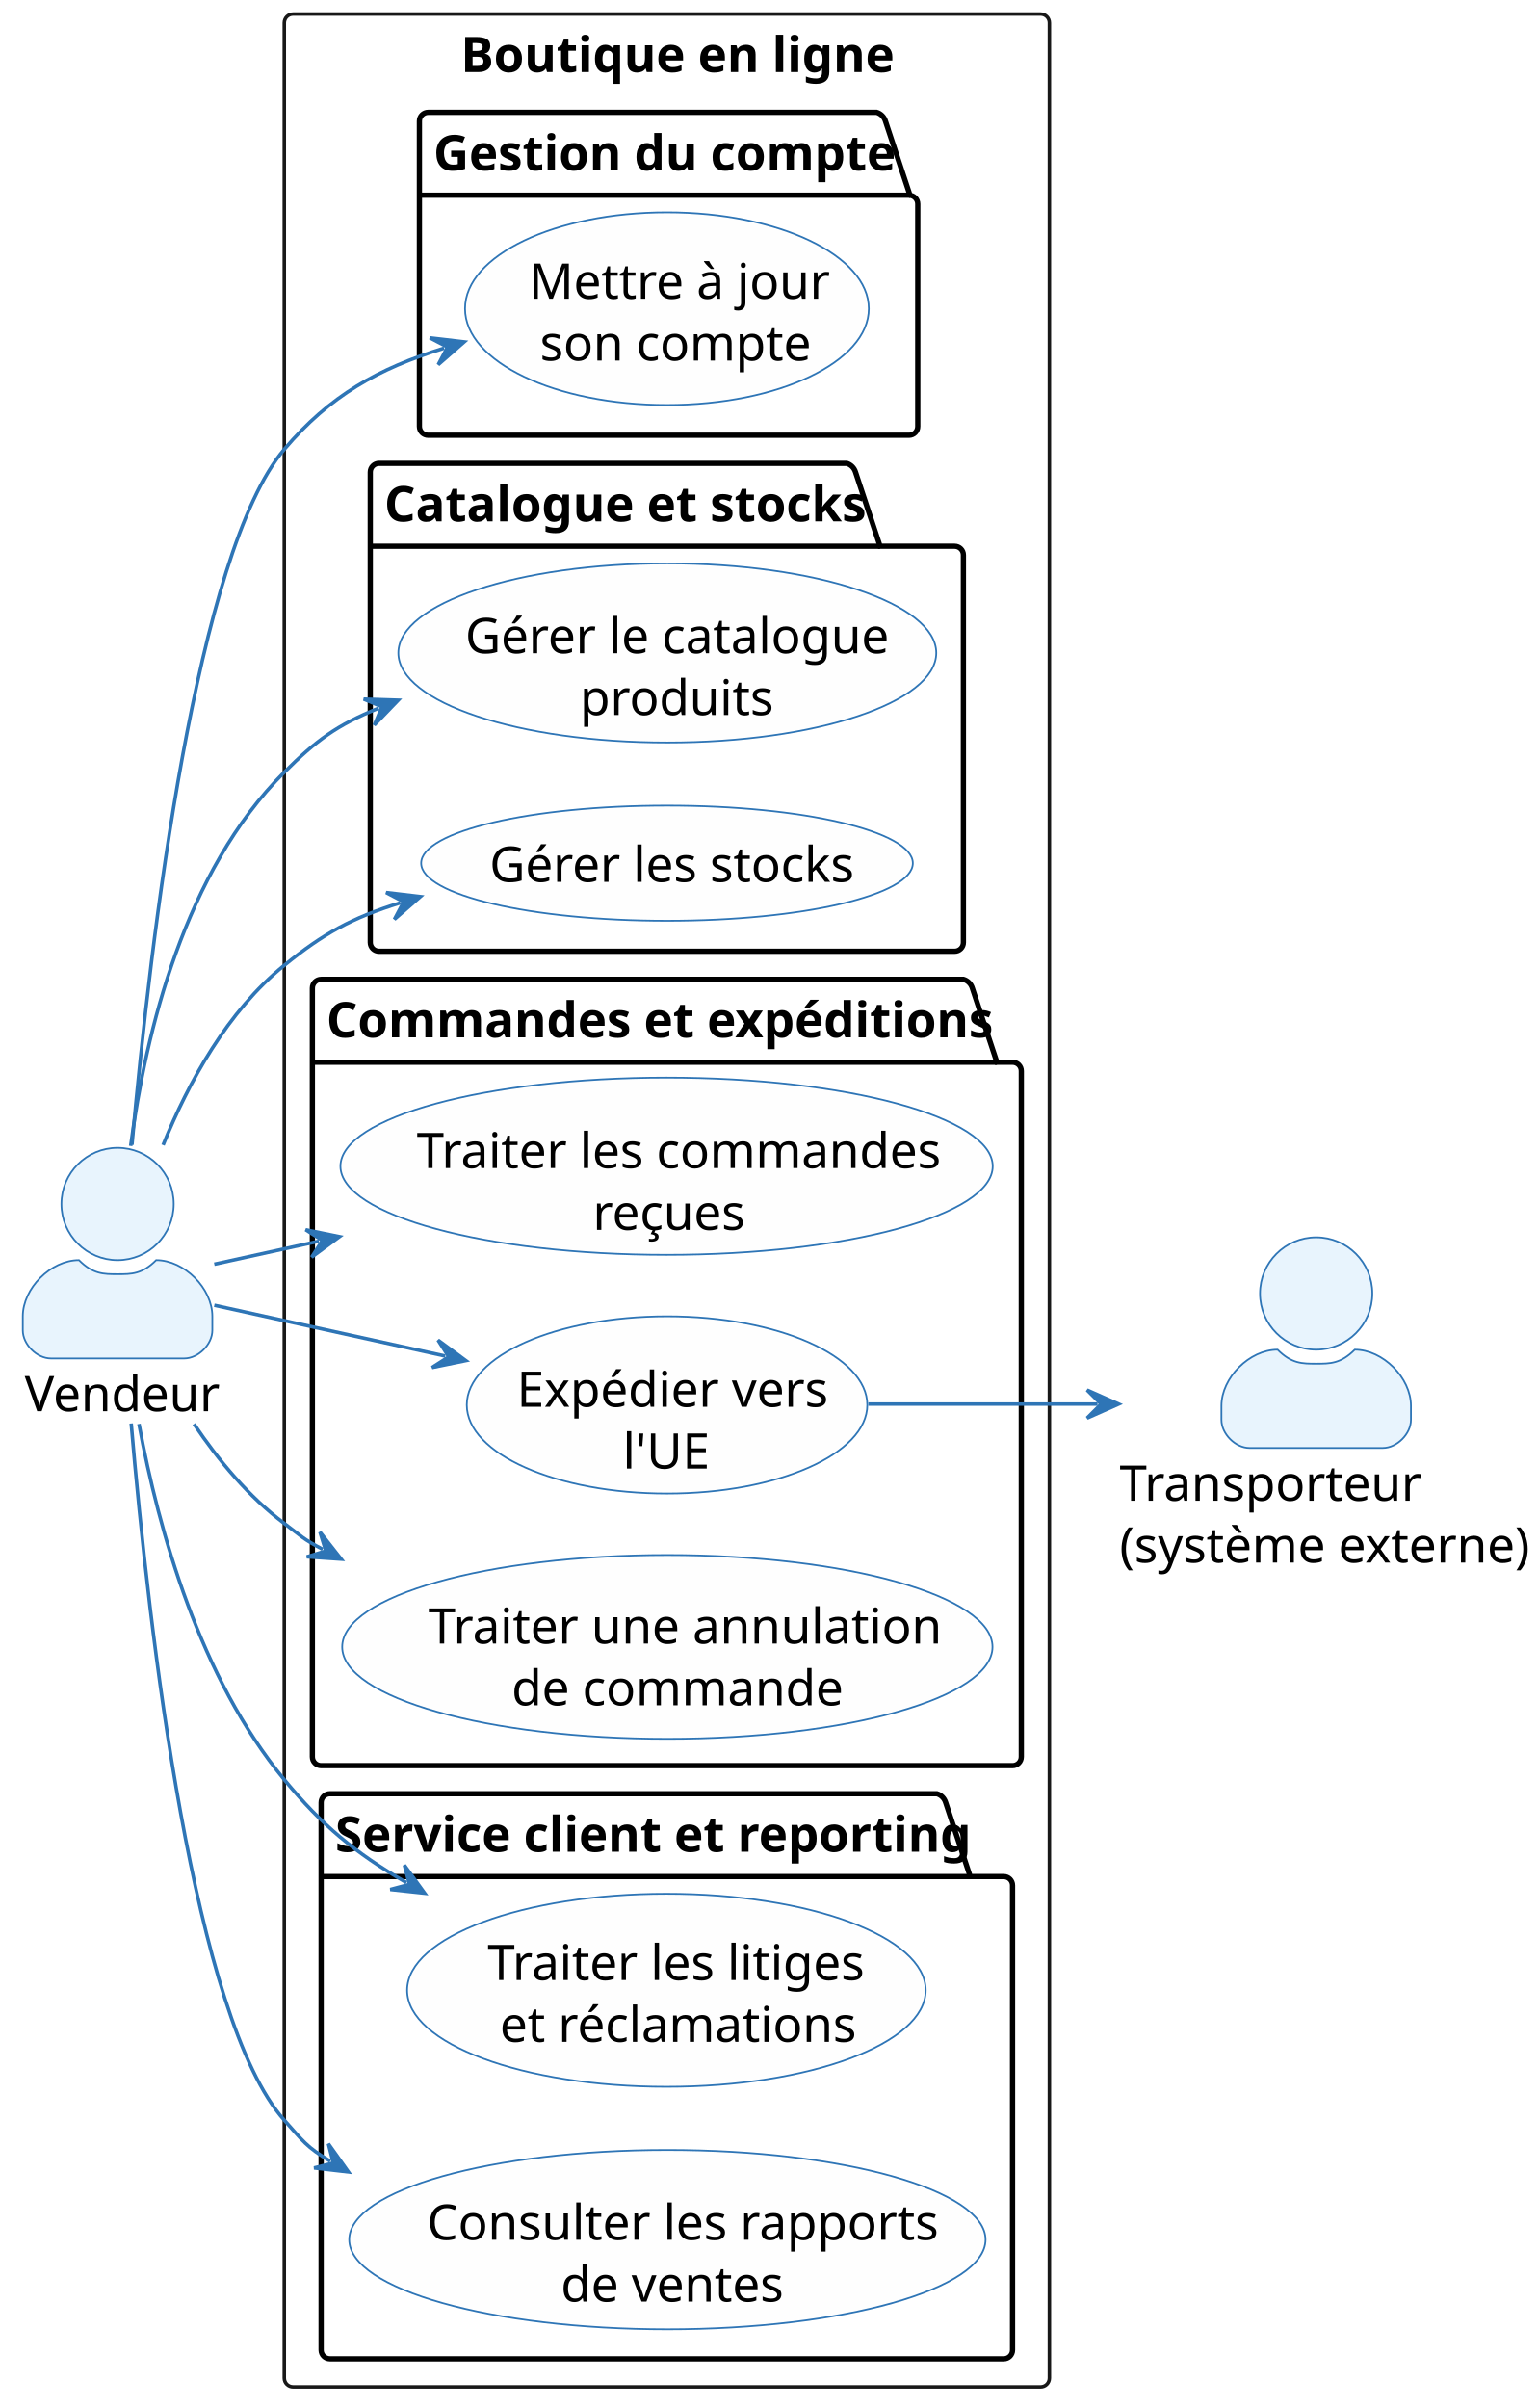
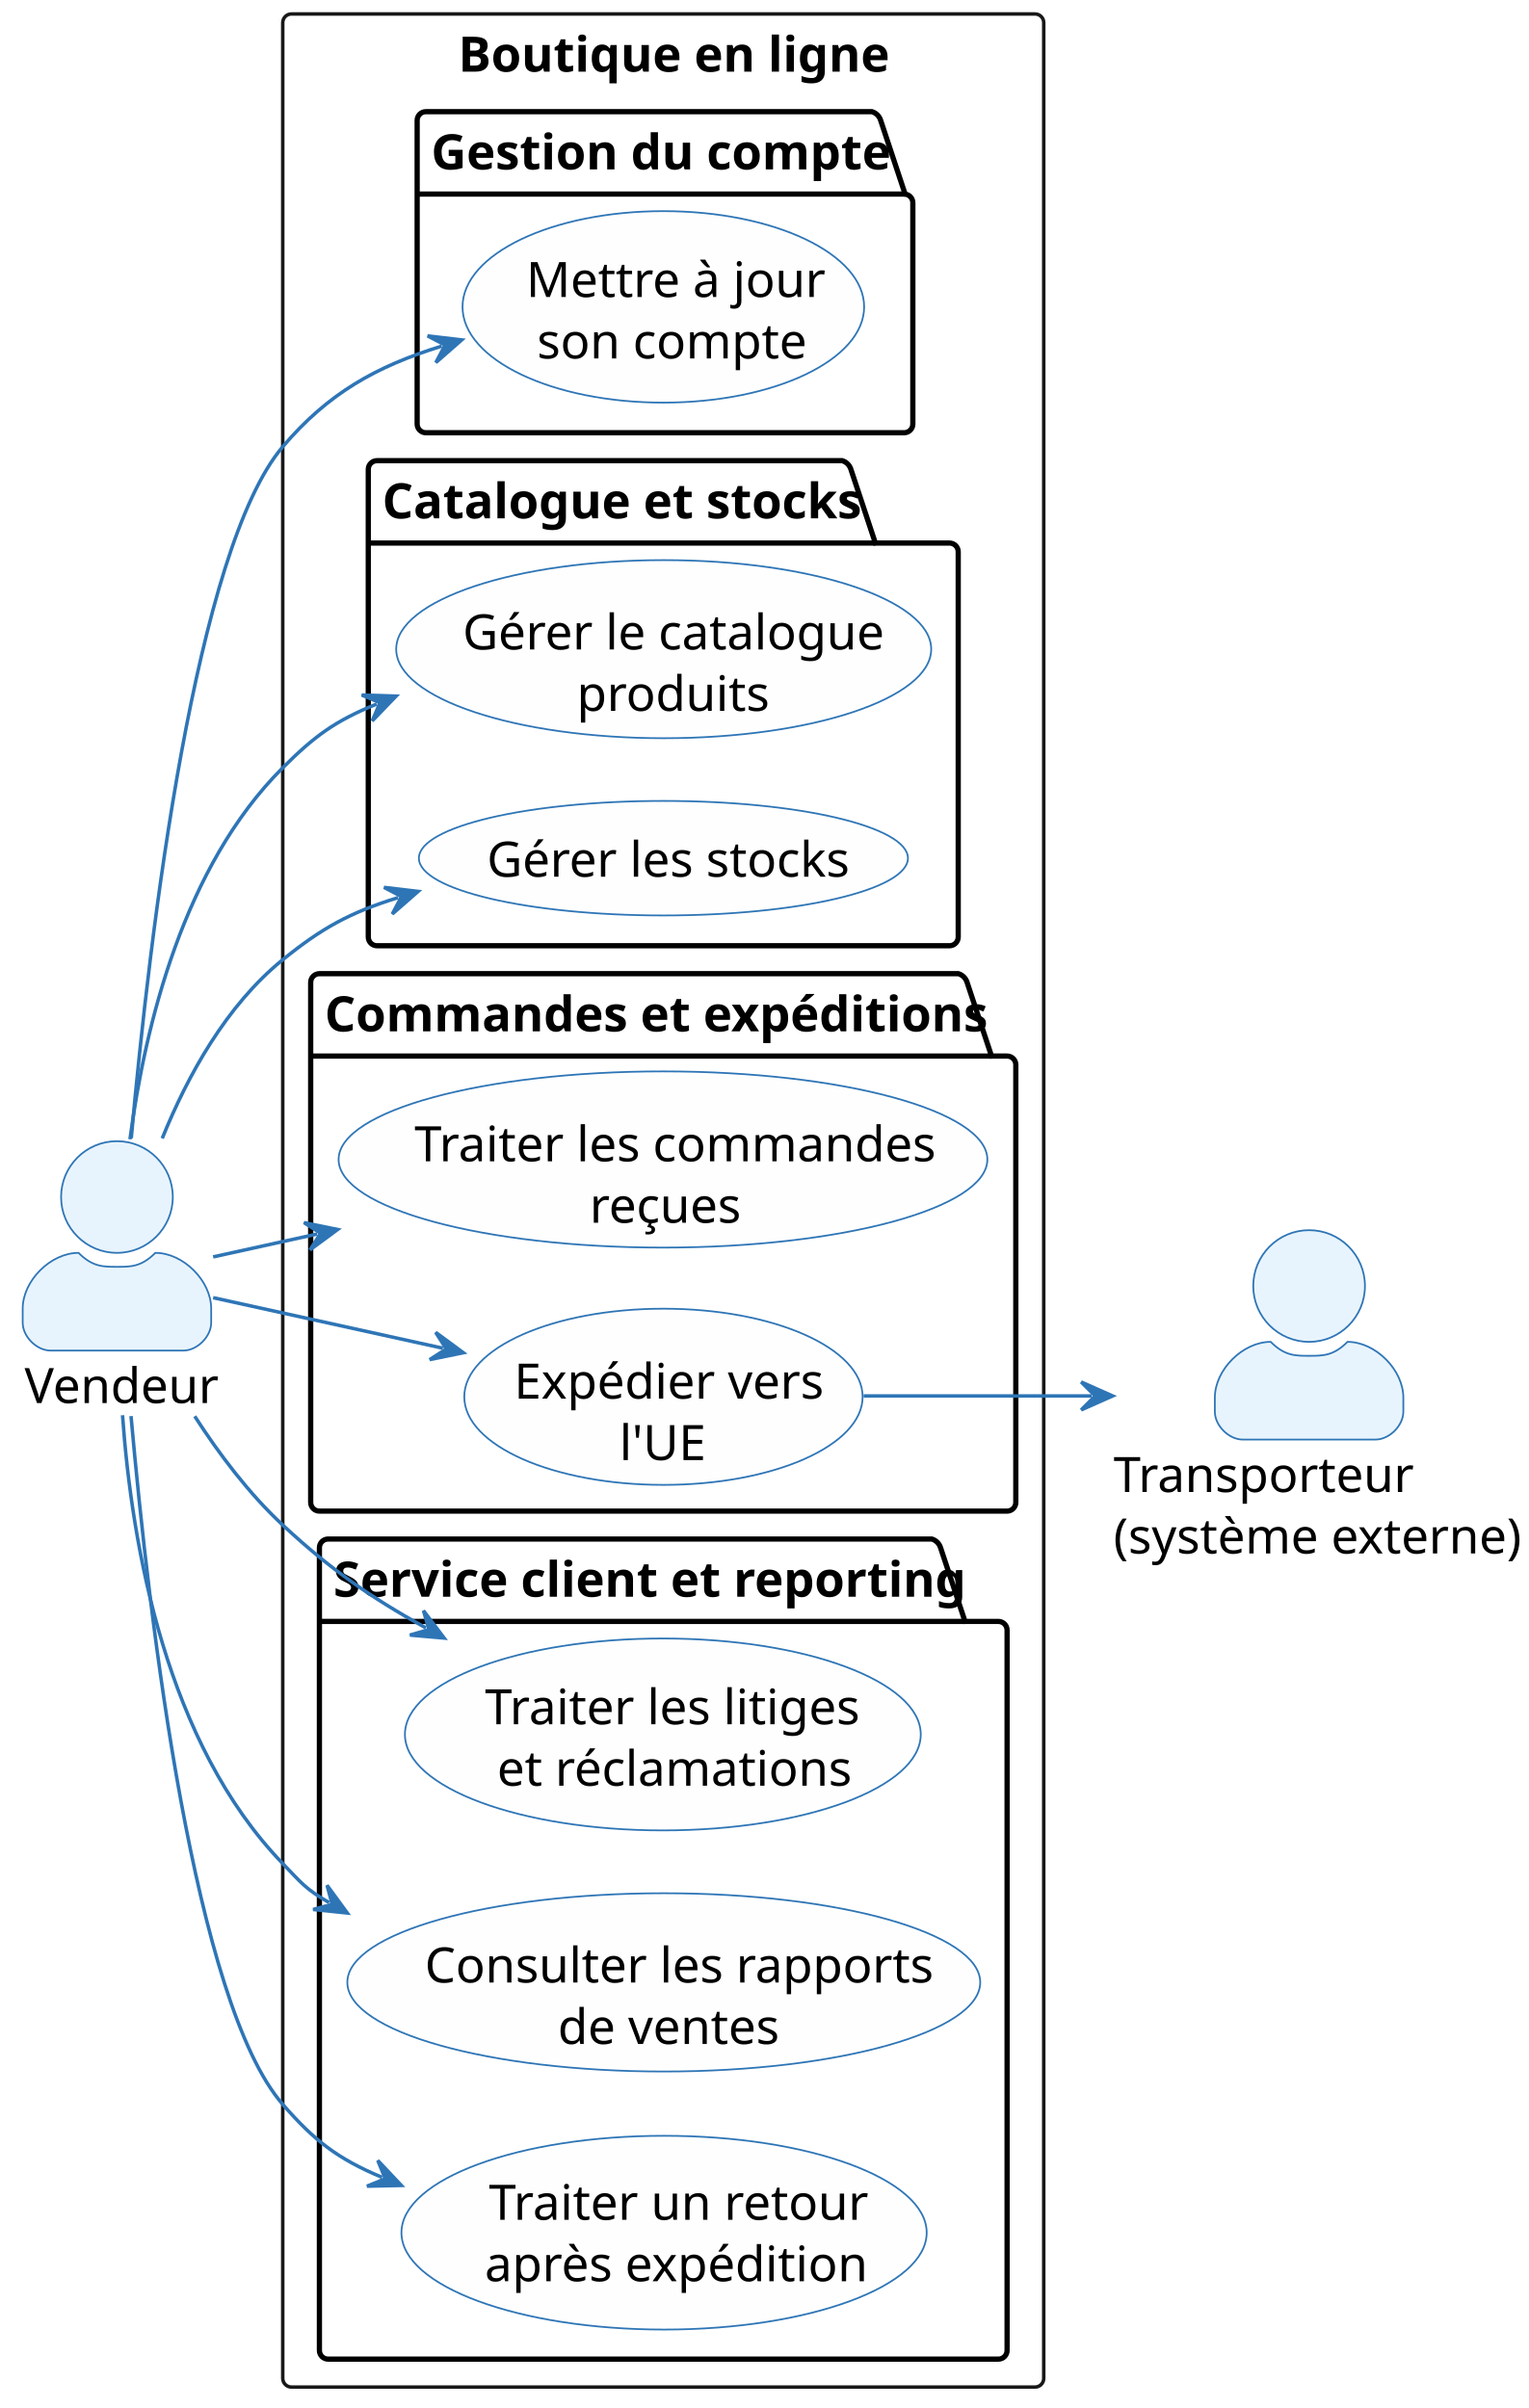
- <svg xmlns="http://www.w3.org/2000/svg" contentStyleType="text/css" data-diagram-type="DESCRIPTION" height="686px" preserveAspectRatio="none" style="width:438px;height:686px;background:#FFFFFF;" version="1.1" viewBox="0 0 438 686" width="438px" zoomAndPan="magnify">
+ <svg xmlns="http://www.w3.org/2000/svg" contentStyleType="text/css" data-diagram-type="DESCRIPTION" height="690px" preserveAspectRatio="none" style="width:438px;height:690px;background:#FFFFFF;" version="1.1" viewBox="0 0 438 690" width="438px" zoomAndPan="magnify">
  <defs />
  <g>
    <g class="cluster" data-qualified-name="Boutique en ligne" data-source-line="17" id="ent0004">
-       <rect fill="none" height="676" rx="2.5" ry="2.5" style="stroke:#181818;stroke-width:1;" width="218" x="81" y="4" />
+       <rect fill="none" height="680" rx="2.5" ry="2.5" style="stroke:#181818;stroke-width:1;" width="218" x="81" y="4" />
      <text fill="#000000" font-family="sans-serif" font-size="14" font-weight="bold" lengthAdjust="spacing" textLength="117.441" x="131.279" y="20.533">Boutique en ligne</text>
    </g>
    <g class="cluster" data-qualified-name="Boutique en ligne.Gestion du compte" data-source-line="18" id="ent0005">
      <path d="M122,32 L249.786,32 A3.75,3.75 0 0 1 252.286,34.5 L259.286,55.609 L259,55.609 A2.5,2.5 0 0 1 261.5,58.109 L261.5,121.5 A2.5,2.5 0 0 1 259,124 L122,124 A2.5,2.5 0 0 1 119.5,121.5 L119.5,34.5 A2.5,2.5 0 0 1 122,32" fill="none" style="stroke:#000000;stroke-width:1.5;" />
      <line style="stroke:#000000;stroke-width:1.5;" x1="119.5" x2="259.286" y1="55.609" y2="55.609" />
      <text fill="#000000" font-family="sans-serif" font-size="14" font-weight="bold" lengthAdjust="spacing" textLength="126.786" x="123.5" y="48.533">Gestion du compte</text>
    </g>
    <g class="cluster" data-qualified-name="Boutique en ligne.Catalogue et stocks" data-source-line="21" id="ent0007">
      <path d="M108,132 L241.262,132 A3.75,3.75 0 0 1 243.762,134.5 L250.762,155.609 L272,155.609 A2.5,2.5 0 0 1 274.5,158.109 L274.5,268.5 A2.5,2.5 0 0 1 272,271 L108,271 A2.5,2.5 0 0 1 105.5,268.5 L105.5,134.5 A2.5,2.5 0 0 1 108,132" fill="none" style="stroke:#000000;stroke-width:1.5;" />
      <line style="stroke:#000000;stroke-width:1.5;" x1="105.5" x2="250.762" y1="155.609" y2="155.609" />
      <text fill="#000000" font-family="sans-serif" font-size="14" font-weight="bold" lengthAdjust="spacing" textLength="132.262" x="109.5" y="148.533">Catalogue et stocks</text>
    </g>
    <g class="cluster" data-qualified-name="Boutique en ligne.Commandes et exp.ditions" data-source-line="25" id="ent0010">
-       <path d="M91.5,279 L274.541,279 A3.75,3.75 0 0 1 277.041,281.5 L284.041,302.609 L288.5,302.609 A2.5,2.5 0 0 1 291,305.109 L291,500.5 A2.5,2.5 0 0 1 288.5,503 L91.5,503 A2.5,2.5 0 0 1 89,500.5 L89,281.5 A2.5,2.5 0 0 1 91.5,279" fill="none" style="stroke:#000000;stroke-width:1.5;" />
+       <path d="M91.5,279 L274.541,279 A3.75,3.75 0 0 1 277.041,281.5 L284.041,302.609 L288.5,302.609 A2.5,2.5 0 0 1 291,305.109 L291,430.5 A2.5,2.5 0 0 1 288.5,433 L91.5,433 A2.5,2.5 0 0 1 89,430.5 L89,281.5 A2.5,2.5 0 0 1 91.5,279" fill="none" style="stroke:#000000;stroke-width:1.5;" />
      <line style="stroke:#000000;stroke-width:1.5;" x1="89" x2="284.041" y1="302.609" y2="302.609" />
      <text fill="#000000" font-family="sans-serif" font-size="14" font-weight="bold" lengthAdjust="spacing" textLength="182.041" x="93" y="295.533">Commandes et expéditions</text>
    </g>
-     <g class="cluster" data-qualified-name="Boutique en ligne.Service client et reporting" data-source-line="30" id="ent0014">
-       <path d="M94,511 L266.944,511 A3.75,3.75 0 0 1 269.444,513.5 L276.444,534.609 L286,534.609 A2.5,2.5 0 0 1 288.5,537.109 L288.5,669.5 A2.5,2.5 0 0 1 286,672 L94,672 A2.5,2.5 0 0 1 91.5,669.5 L91.5,513.5 A2.5,2.5 0 0 1 94,511" fill="none" style="stroke:#000000;stroke-width:1.5;" />
-       <line style="stroke:#000000;stroke-width:1.5;" x1="91.5" x2="276.444" y1="534.609" y2="534.609" />
-       <text fill="#000000" font-family="sans-serif" font-size="14" font-weight="bold" lengthAdjust="spacing" textLength="171.944" x="95.5" y="527.533">Service client et reporting</text>
+     <g class="cluster" data-qualified-name="Boutique en ligne.Service client et reporting" data-source-line="29" id="ent0013">
+       <path d="M94,441 L266.944,441 A3.75,3.75 0 0 1 269.444,443.5 L276.444,464.609 L286,464.609 A2.5,2.5 0 0 1 288.5,467.109 L288.5,673.5 A2.5,2.5 0 0 1 286,676 L94,676 A2.5,2.5 0 0 1 91.5,673.5 L91.5,443.5 A2.5,2.5 0 0 1 94,441" fill="none" style="stroke:#000000;stroke-width:1.5;" />
+       <line style="stroke:#000000;stroke-width:1.5;" x1="91.5" x2="276.444" y1="464.609" y2="464.609" />
+       <text fill="#000000" font-family="sans-serif" font-size="14" font-weight="bold" lengthAdjust="spacing" textLength="171.944" x="95.5" y="457.533">Service client et reporting</text>
    </g>
    <g class="entity" data-qualified-name="Vendor" data-source-line="14" id="ent0002">
      <ellipse cx="33.5" cy="343" fill="#E8F4FD" rx="16" ry="16" style="stroke:#2E75B6;stroke-width:0.5;" />
      <path d="M33.5,363 C37.5,363 40.5,363 44.5,359 C52.5,359 60.5,367 60.5,375 L60.5,379 C60.5,383 56.5,387 52.5,387 L14.5,387 C10.5,387 6.5,383 6.5,379 L6.5,375 C6.5,367 14.5,359 22.5,359 C26.5,363 29.5,363 33.5,363" fill="#E8F4FD" style="stroke:#2E75B6;stroke-width:0.5;" />
      <text fill="#000000" font-family="sans-serif" font-size="14" lengthAdjust="spacing" textLength="52.931" x="7.035" y="402.033">Vendeur</text>
    </g>
    <g class="entity" data-qualified-name="Carrier" data-source-line="15" id="ent0003">
      <ellipse cx="375.017" cy="368.5" fill="#E8F4FD" rx="16" ry="16" style="stroke:#2E75B6;stroke-width:0.5;" />
      <path d="M375.017,388.5 C379.017,388.5 382.017,388.5 386.017,384.5 C394.017,384.5 402.017,392.5 402.017,400.5 L402.017,404.5 C402.017,408.5 398.017,412.5 394.017,412.5 L356.017,412.5 C352.017,412.5 348.017,408.5 348.017,404.5 L348.017,400.5 C348.017,392.5 356.017,384.5 364.017,384.5 C368.017,388.5 371.017,388.5 375.017,388.5" fill="#E8F4FD" style="stroke:#2E75B6;stroke-width:0.5;" />
      <text fill="#000000" font-family="sans-serif" font-size="14" lengthAdjust="spacing" textLength="80.144" x="319" y="427.533">Transporteur</text>
      <text fill="#000000" font-family="sans-serif" font-size="14" lengthAdjust="spacing" textLength="112.034" x="319" y="445.143">(système externe)</text>
    </g>
    <g class="entity" data-qualified-name="Boutique en ligne.Gestion du compte.UC_V0" data-source-line="19" id="ent0006">
      <ellipse cx="190.024" cy="87.935" fill="#FEFEFE" rx="57.524" ry="27.435" style="stroke:#2E75B6;stroke-width:0.5;" />
      <text fill="#000000" font-family="sans-serif" font-size="14" lengthAdjust="spacing" textLength="78.586" x="150.731" y="85.104">Mettre à jour</text>
      <text fill="#000000" font-family="sans-serif" font-size="14" lengthAdjust="spacing" textLength="72.372" x="153.838" y="102.713">son compte</text>
    </g>
    <g class="entity" data-qualified-name="Boutique en ligne.Catalogue et stocks.UC_V1" data-source-line="22" id="ent0008">
      <ellipse cx="190.133" cy="186.015" fill="#FEFEFE" rx="76.633" ry="25.515" style="stroke:#2E75B6;stroke-width:0.5;" />
      <text fill="#000000" font-family="sans-serif" font-size="14" lengthAdjust="spacing" textLength="115.179" x="132.544" y="186.094">Gérer le catalogue</text>
      <text fill="#000000" font-family="sans-serif" font-size="14" lengthAdjust="spacing" textLength="49.807" x="165.23" y="203.704">produits</text>
    </g>
    <g class="entity" data-qualified-name="Boutique en ligne.Catalogue et stocks.UC_V2" data-source-line="23" id="ent0009">
      <ellipse cx="190.047" cy="245.909" fill="#FEFEFE" rx="70.047" ry="16.409" style="stroke:#2E75B6;stroke-width:0.5;" />
      <text fill="#000000" font-family="sans-serif" font-size="14" lengthAdjust="spacing" textLength="101.138" x="139.478" y="251.214">Gérer les stocks</text>
    </g>
    <g class="entity" data-qualified-name="Boutique en ligne.Commandes et exp.ditions.UC_V3" data-source-line="26" id="ent0011">
      <ellipse cx="189.925" cy="332.244" fill="#FEFEFE" rx="92.925" ry="25.244" style="stroke:#2E75B6;stroke-width:0.5;" />
      <text fill="#000000" font-family="sans-serif" font-size="14" lengthAdjust="spacing" textLength="142.379" x="118.736" y="332.763">Traiter les commandes</text>
      <text fill="#000000" font-family="sans-serif" font-size="14" lengthAdjust="spacing" textLength="42.02" x="168.915" y="350.372">reçues</text>
    </g>
    <g class="entity" data-qualified-name="Boutique en ligne.Commandes et exp.ditions.UC_V4" data-source-line="27" id="ent0012">
      <ellipse cx="190.058" cy="400.243" fill="#FEFEFE" rx="57.058" ry="25.243" style="stroke:#2E75B6;stroke-width:0.5;" />
      <text fill="#000000" font-family="sans-serif" font-size="14" lengthAdjust="spacing" textLength="85.593" x="147.262" y="400.763">Expédier vers</text>
      <text fill="#000000" font-family="sans-serif" font-size="14" lengthAdjust="spacing" textLength="25.231" x="177.443" y="418.373">l'UE</text>
    </g>
-     <g class="entity" data-qualified-name="Boutique en ligne.Commandes et exp.ditions.UC_V7" data-source-line="28" id="ent0013">
-       <ellipse cx="190.145" cy="469.181" fill="#FEFEFE" rx="92.645" ry="26.181" style="stroke:#2E75B6;stroke-width:0.5;" />
-       <text fill="#000000" font-family="sans-serif" font-size="14" lengthAdjust="spacing" textLength="136.199" x="122.045" y="468.215">Traiter une annulation</text>
-       <text fill="#000000" font-family="sans-serif" font-size="14" lengthAdjust="spacing" textLength="88.717" x="145.787" y="485.825">de commande</text>
+     <g class="entity" data-qualified-name="Boutique en ligne.Service client et reporting.UC_V5" data-source-line="30" id="ent0014">
+       <ellipse cx="189.883" cy="496.995" fill="#FEFEFE" rx="73.883" ry="27.495" style="stroke:#2E75B6;stroke-width:0.5;" />
+       <text fill="#000000" font-family="sans-serif" font-size="14" lengthAdjust="spacing" textLength="101.917" x="138.925" y="494.078">Traiter les litiges</text>
+       <text fill="#000000" font-family="sans-serif" font-size="14" lengthAdjust="spacing" textLength="94.931" x="142.418" y="511.687">et réclamations</text>
    </g>
-     <g class="entity" data-qualified-name="Boutique en ligne.Service client et reporting.UC_V5" data-source-line="31" id="ent0015">
-       <ellipse cx="189.883" cy="566.995" fill="#FEFEFE" rx="73.883" ry="27.495" style="stroke:#2E75B6;stroke-width:0.5;" />
-       <text fill="#000000" font-family="sans-serif" font-size="14" lengthAdjust="spacing" textLength="101.917" x="138.925" y="564.078">Traiter les litiges</text>
-       <text fill="#000000" font-family="sans-serif" font-size="14" lengthAdjust="spacing" textLength="94.931" x="142.418" y="581.687">et réclamations</text>
+     <g class="entity" data-qualified-name="Boutique en ligne.Service client et reporting.UC_V6" data-source-line="31" id="ent0015">
+       <ellipse cx="190.154" cy="568.041" fill="#FEFEFE" rx="90.654" ry="25.541" style="stroke:#2E75B6;stroke-width:0.5;" />
+       <text fill="#000000" font-family="sans-serif" font-size="14" lengthAdjust="spacing" textLength="136.951" x="121.679" y="568.079">Consulter les rapports</text>
+       <text fill="#000000" font-family="sans-serif" font-size="14" lengthAdjust="spacing" textLength="60.71" x="159.799" y="585.688">de ventes</text>
    </g>
-     <g class="entity" data-qualified-name="Boutique en ligne.Service client et reporting.UC_V6" data-source-line="32" id="ent0016">
-       <ellipse cx="190.154" cy="638.041" fill="#FEFEFE" rx="90.654" ry="25.541" style="stroke:#2E75B6;stroke-width:0.5;" />
-       <text fill="#000000" font-family="sans-serif" font-size="14" lengthAdjust="spacing" textLength="136.951" x="121.679" y="638.079">Consulter les rapports</text>
-       <text fill="#000000" font-family="sans-serif" font-size="14" lengthAdjust="spacing" textLength="60.71" x="159.799" y="655.688">de ventes</text>
+     <g class="entity" data-qualified-name="Boutique en ligne.Service client et reporting.UC_V8" data-source-line="32" id="ent0016">
+       <ellipse cx="190.234" cy="639.762" fill="#FEFEFE" rx="75.234" ry="27.762" style="stroke:#2E75B6;stroke-width:0.5;" />
+       <text fill="#000000" font-family="sans-serif" font-size="14" lengthAdjust="spacing" textLength="100.372" x="140.048" y="636.062">Traiter un retour</text>
+       <text fill="#000000" font-family="sans-serif" font-size="14" lengthAdjust="spacing" textLength="102.737" x="138.865" y="653.671">après expédition</text>
    </g>
    <g class="link" data-entity-1="ent0002" data-entity-2="ent0006" data-link-type="dependency" id="lnk17">
      <polygon fill="#2E75B6" points="132.271,97.399,122.49,96.245,127.496,98.88,124.86,103.886,132.271,97.399" style="stroke:#2E75B6;stroke-width:1;" />
      <path d="M37.601,326.139 C43.009,266.358 56.05,157.351 81,128 C94.015,112.689 107.725,105.013 126.54,99.177" fill="none" style="stroke:#2E75B6;stroke-width:1;" />
    </g>
    <g class="link" data-entity-1="ent0002" data-entity-2="ent0008" data-link-type="dependency" id="lnk18">
      <polygon fill="#2E75B6" points="113.465,199.475,103.621,199.156,108.833,201.357,106.632,206.568,113.465,199.475" style="stroke:#2E75B6;stroke-width:1;" />
      <path d="M37.235,326.449 C41.557,293.754 52.643,248.262 81,220 C90.05,210.98 95.908,206.607 107.906,201.733" fill="none" style="stroke:#2E75B6;stroke-width:1;" />
    </g>
    <g class="link" data-entity-1="ent0002" data-entity-2="ent0009" data-link-type="dependency" id="lnk19">
      <polygon fill="#2E75B6" points="119.789,255.428,110.009,254.268,115.013,256.906,112.374,261.91,119.789,255.428" style="stroke:#2E75B6;stroke-width:1;" />
      <path d="M46.468,326.199 C53.765,308.188 64.864,288.058 81,275 C92.168,265.962 100.172,261.501 114.057,257.202" fill="none" style="stroke:#2E75B6;stroke-width:1;" />
    </g>
    <g class="link" data-entity-1="ent0002" data-entity-2="ent0011" data-link-type="dependency" id="lnk20">
      <polygon fill="#2E75B6" points="96.728,352.306,87.079,350.334,91.845,353.38,88.798,358.147,96.728,352.306" style="stroke:#2E75B6;stroke-width:1;" />
      <path d="M61.059,360.155 C71.326,357.896 77.872,356.455 90.868,353.595" fill="none" style="stroke:#2E75B6;stroke-width:1;" />
    </g>
    <g class="link" data-entity-1="ent0002" data-entity-2="ent0012" data-link-type="dependency" id="lnk21">
      <polygon fill="#2E75B6" points="132.734,387.618,124.804,381.777,127.85,386.543,123.084,389.59,132.734,387.618" style="stroke:#2E75B6;stroke-width:1;" />
      <path d="M61.059,371.845 C80.731,376.174 102.393,380.941 126.874,386.328" fill="none" style="stroke:#2E75B6;stroke-width:1;" />
    </g>
-     <g class="link" data-entity-1="ent0002" data-entity-2="ent0015" data-link-type="dependency" id="lnk22">
-       <polygon fill="#2E75B6" points="120.997,539.34,115.219,531.364,116.671,536.831,111.204,538.284,120.997,539.34" style="stroke:#2E75B6;stroke-width:1;" />
-       <path d="M39.592,405.666 C45.261,436.219 57.013,478.003 81,507 C91.801,520.057 101.03,527.758 115.806,536.329" fill="none" style="stroke:#2E75B6;stroke-width:1;" />
+     <g class="link" data-entity-1="ent0002" data-entity-2="ent0014" data-link-type="dependency" id="lnk22">
+       <polygon fill="#2E75B6" points="127.248,469.381,121.313,461.521,122.874,466.959,117.436,468.519,127.248,469.381" style="stroke:#2E75B6;stroke-width:1;" />
+       <path d="M55.786,405.822 C62.85,416.768 71.396,428.07 81,437 C94.509,449.561 105.882,457.546 121.999,466.474" fill="none" style="stroke:#2E75B6;stroke-width:1;" />
    </g>
-     <g class="link" data-entity-1="ent0002" data-entity-2="ent0016" data-link-type="dependency" id="lnk23">
-       <polygon fill="#2E75B6" points="99.277,618.752,93.574,610.722,94.976,616.203,89.495,617.605,99.277,618.752" style="stroke:#2E75B6;stroke-width:1;" />
-       <path d="M37.382,405.524 C42.528,465.404 55.258,575.2 81,604 C86.24,609.862 87.317,611.664 94.115,615.693" fill="none" style="stroke:#2E75B6;stroke-width:1;" />
+     <g class="link" data-entity-1="ent0002" data-entity-2="ent0015" data-link-type="dependency" id="lnk23">
+       <polygon fill="#2E75B6" points="99.493,548.163,93.682,540.211,95.157,545.672,89.697,547.148,99.493,548.163" style="stroke:#2E75B6;stroke-width:1;" />
+       <path d="M35.098,405.529 C37.795,443.316 47.68,499.494 81,534 C86.394,539.586 87.492,541.268 94.29,545.174" fill="none" style="stroke:#2E75B6;stroke-width:1;" />
    </g>
-     <g class="link" data-entity-1="ent0002" data-entity-2="ent0013" data-link-type="dependency" id="lnk24">
-       <polygon fill="#2E75B6" points="97.241,444.181,91.156,436.437,92.822,441.843,87.415,443.509,97.241,444.181" style="stroke:#2E75B6;stroke-width:1;" />
-       <path d="M55.273,405.679 C62.278,416.071 70.922,426.462 81,434 C86.051,437.778 86.222,438.353 91.938,441.376" fill="none" style="stroke:#2E75B6;stroke-width:1;" />
+     <g class="link" data-entity-1="ent0002" data-entity-2="ent0016" data-link-type="dependency" id="lnk24">
+       <polygon fill="#2E75B6" points="114.974,626.229,108.221,619.06,110.363,624.296,105.127,626.438,114.974,626.229" style="stroke:#2E75B6;stroke-width:1;" />
+       <path d="M37.535,405.77 C42.856,465.403 55.782,574.086 81,603 C90.054,613.381 96.619,618.532 109.441,623.909" fill="none" style="stroke:#2E75B6;stroke-width:1;" />
    </g>
    <g class="link" data-entity-1="ent0012" data-entity-2="ent0003" data-link-type="dependency" id="lnk25">
      <polygon fill="#2E75B6" points="318.729,400,309.729,396,313.729,400,309.729,404,318.729,400" style="stroke:#2E75B6;stroke-width:1;" />
      <path d="M247.399,400 C270.083,400 290.16,400 312.729,400" fill="none" style="stroke:#2E75B6;stroke-width:1;" />
    </g>
  </g>
</svg>
